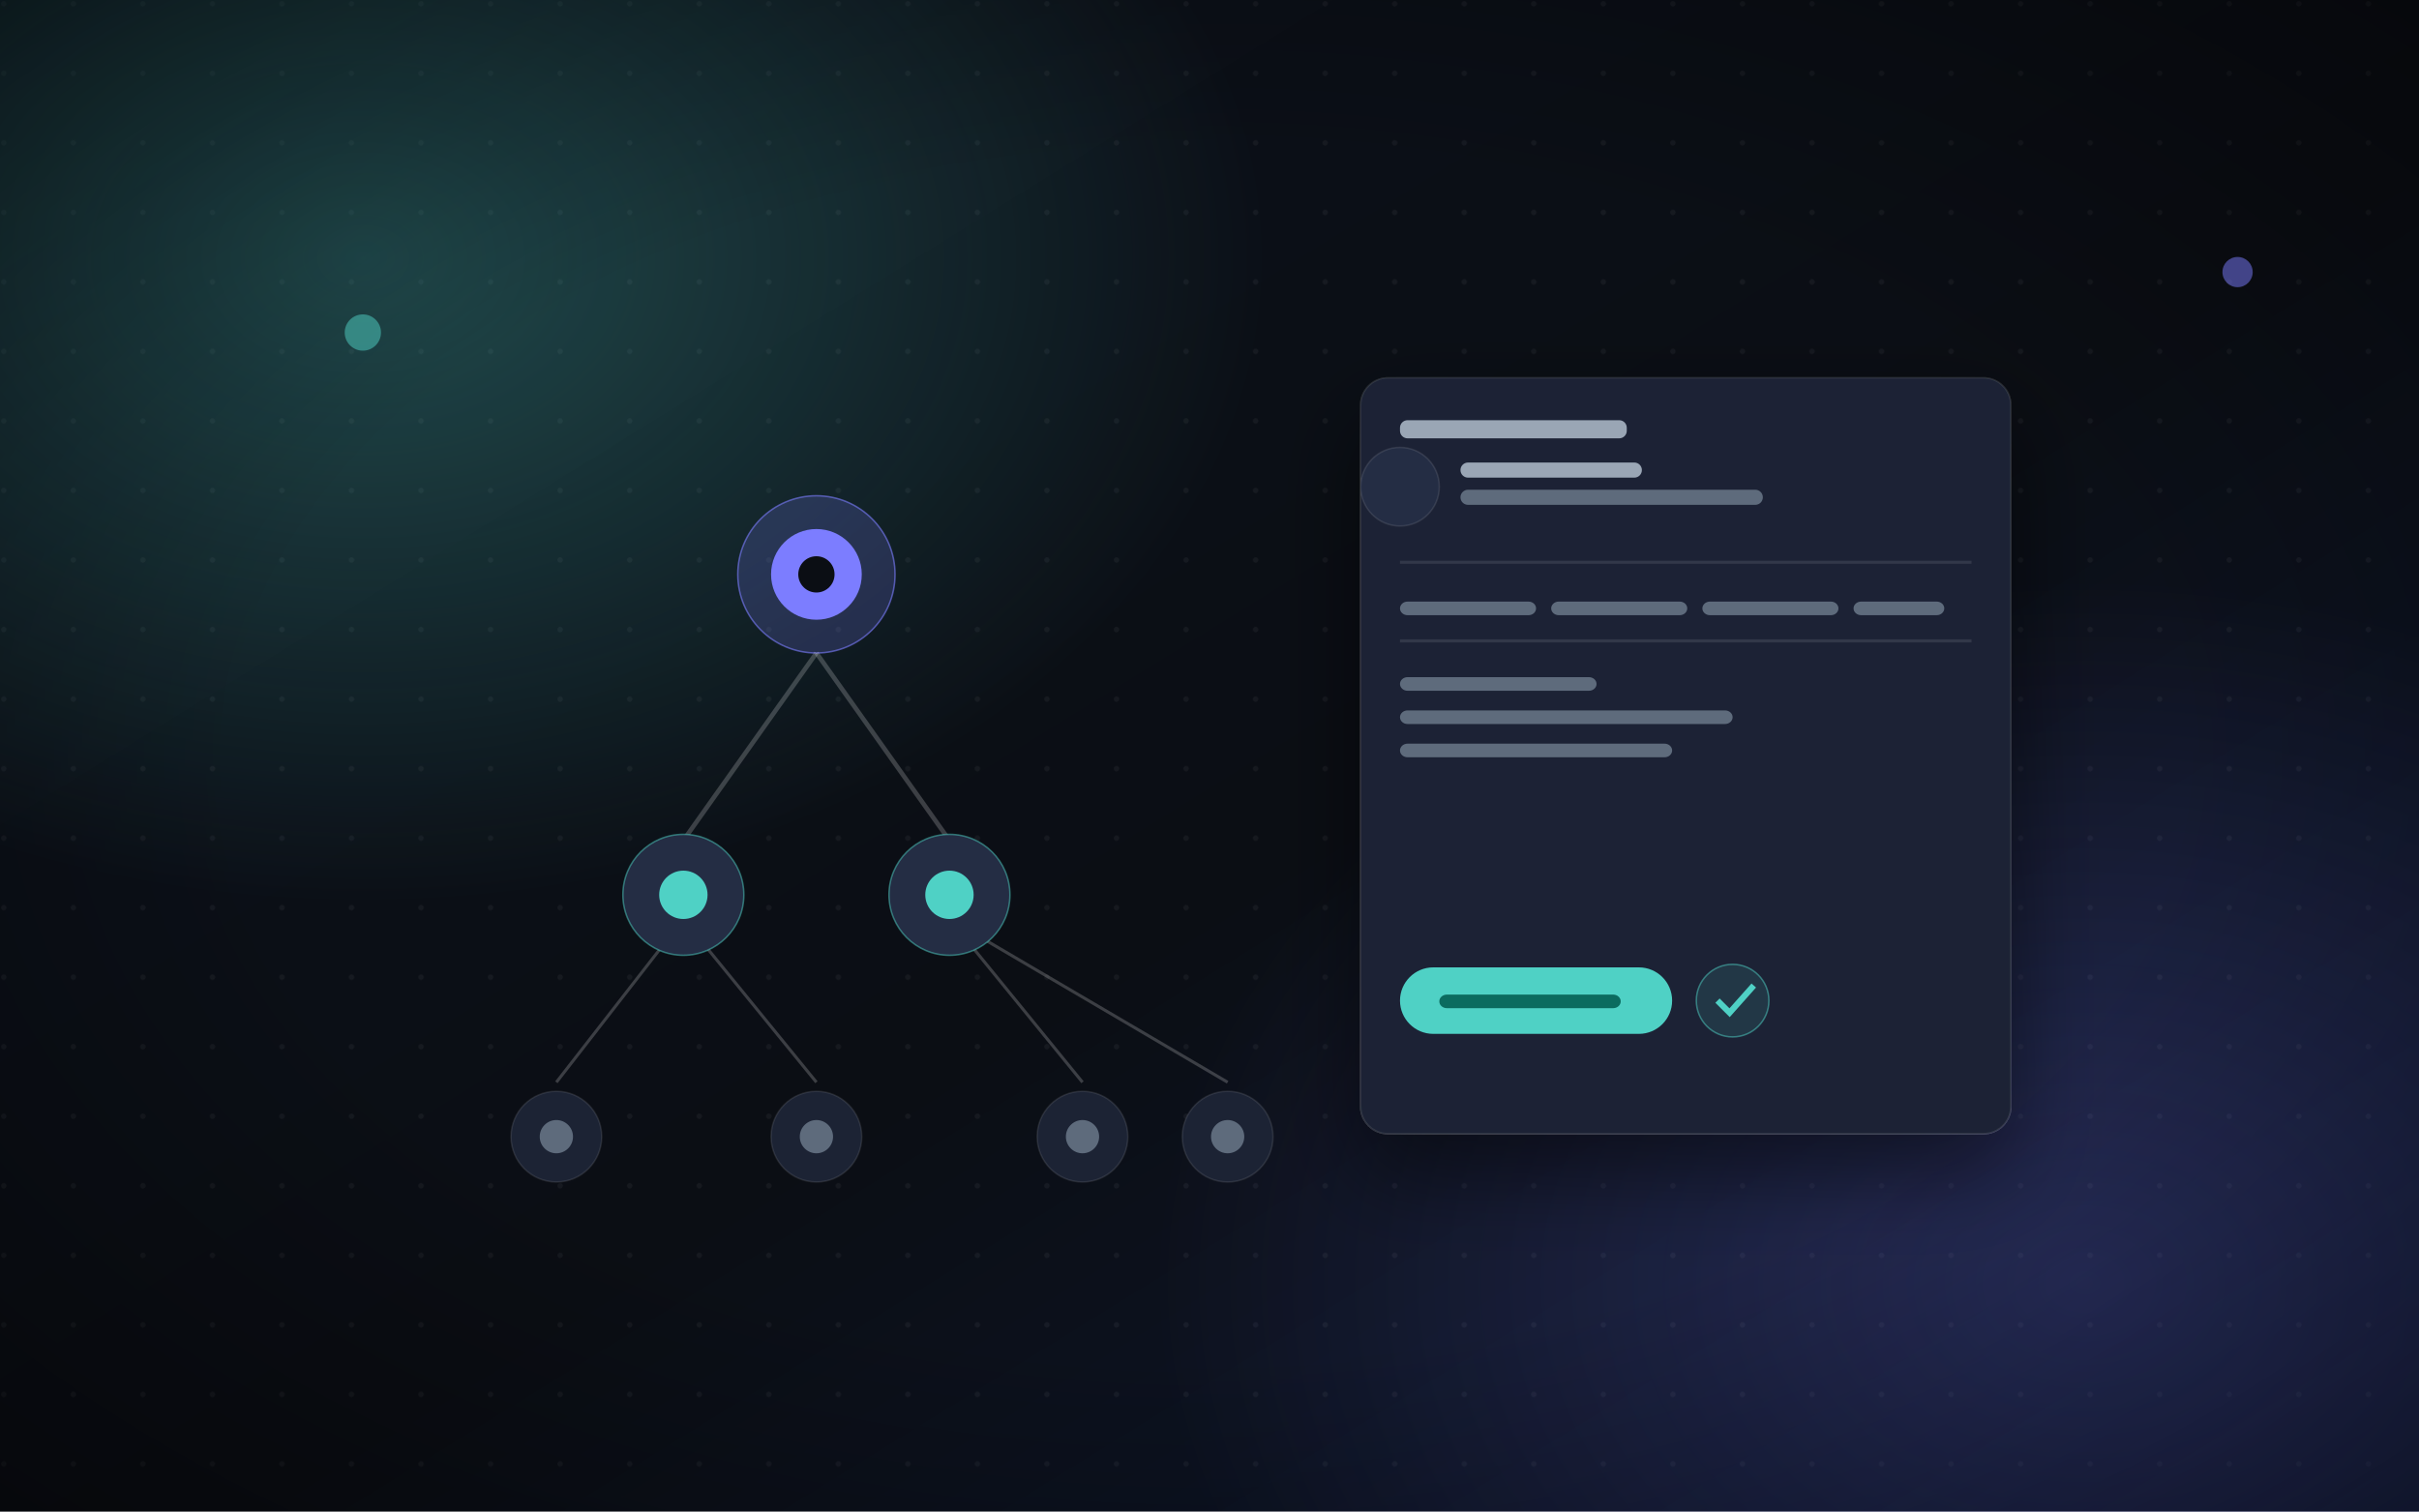
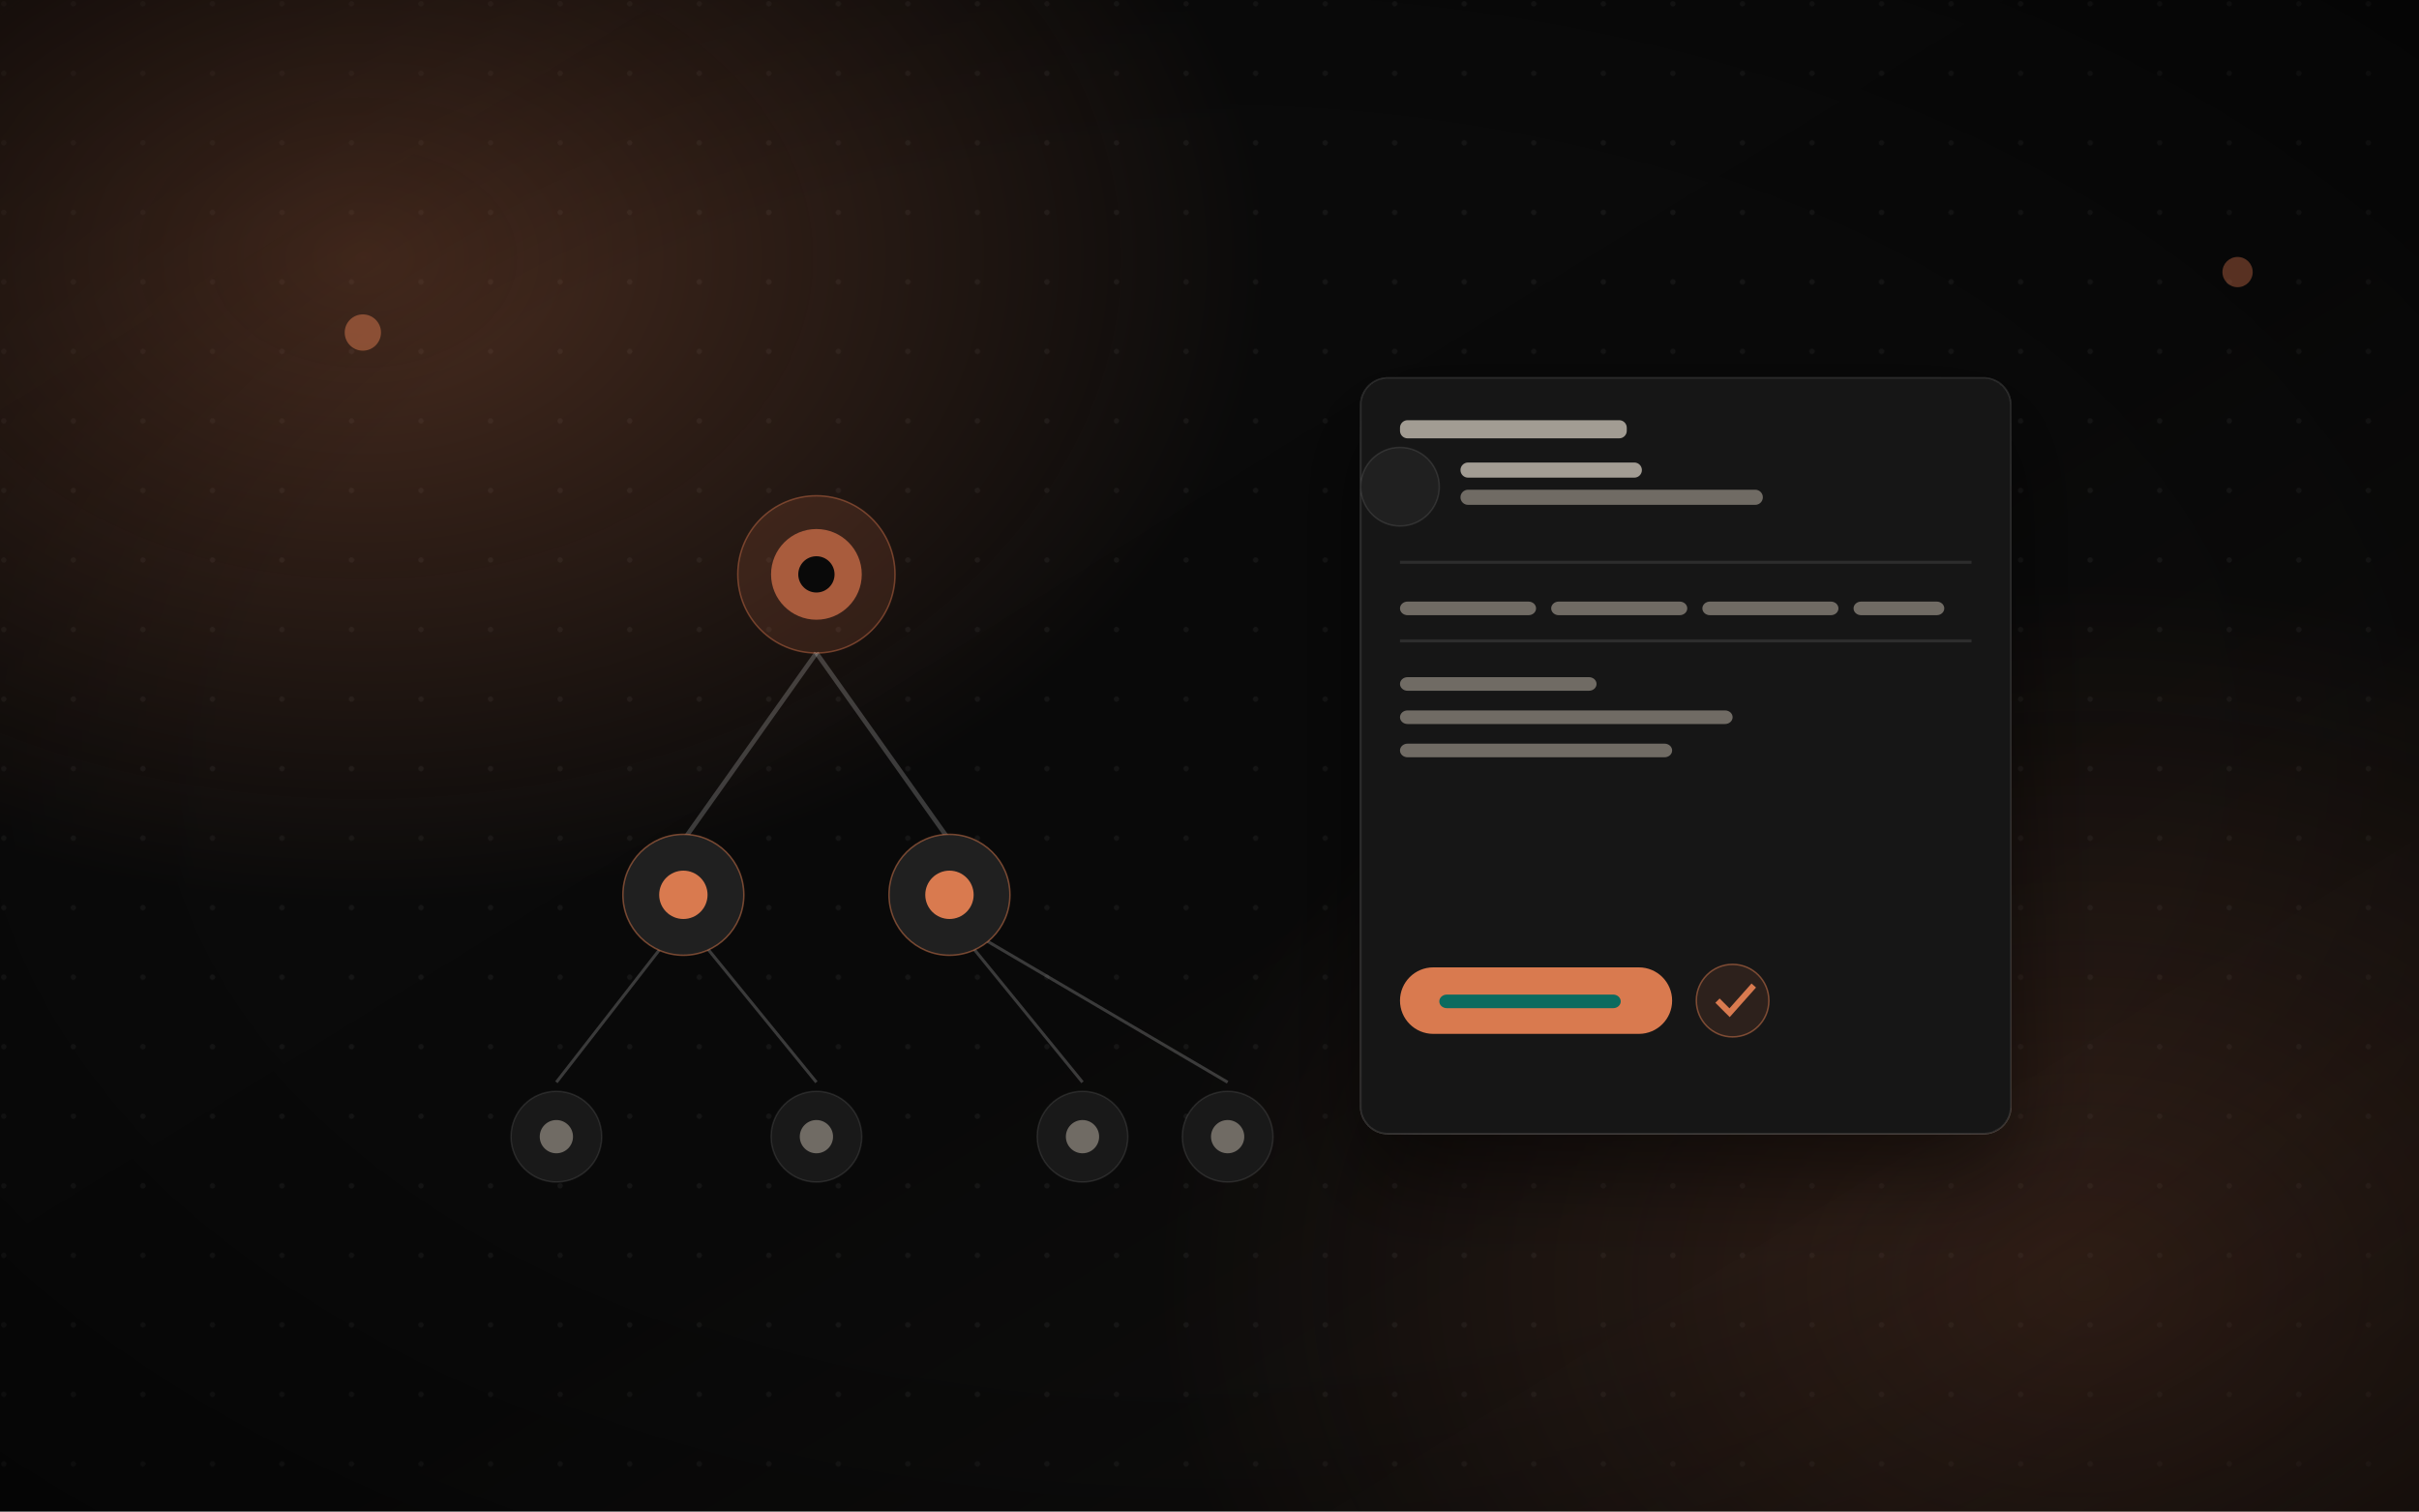
<svg xmlns="http://www.w3.org/2000/svg" width="1600" height="1000" viewBox="0 0 1600 1000">
  <defs>
    <linearGradient id="bgG" x1="0" y1="0" x2="1" y2="1">
-       <stop offset="0" stop-color="#0C111B" />
-       <stop offset="0.55" stop-color="#0B0E14" />
-       <stop offset="1" stop-color="#0E1832" />
+       <stop offset="0" stop-color="#0B0B0B" />
+       <stop offset="0.55" stop-color="#090909" />
+       <stop offset="1" stop-color="#12100E" />
    </linearGradient>
    <radialGradient id="gA" cx="0.5" cy="0.5" r="0.5">
-       <stop offset="0" stop-color="#4FD1C5" stop-opacity="0.30" />
-       <stop offset="1" stop-color="#4FD1C5" stop-opacity="0" />
+       <stop offset="0" stop-color="#D97A4F" stop-opacity="0.30" />
+       <stop offset="1" stop-color="#D97A4F" stop-opacity="0" />
    </radialGradient>
    <radialGradient id="gB" cx="0.5" cy="0.5" r="0.5">
-       <stop offset="0" stop-color="#7C7DFF" stop-opacity="0.24" />
-       <stop offset="1" stop-color="#7C7DFF" stop-opacity="0" />
+       <stop offset="0" stop-color="#A95C3D" stop-opacity="0.24" />
+       <stop offset="1" stop-color="#A95C3D" stop-opacity="0" />
    </radialGradient>
    <pattern id="dots" width="46" height="46" patternUnits="userSpaceOnUse">
      <circle cx="2.5" cy="2.5" r="1.8" fill="#ffffff" fill-opacity="0.05" />
    </pattern>
    <radialGradient id="vig" cx="0.5" cy="0.5" r="0.72">
      <stop offset="0.55" stop-color="#000" stop-opacity="0" />
      <stop offset="1" stop-color="#000" stop-opacity="0.45" />
    </radialGradient>
    <filter id="sh" x="-40%" y="-40%" width="180%" height="180%">
      <feDropShadow dx="0" dy="26" stdDeviation="30" flood-color="#000000" flood-opacity="0.5" />
    </filter>
  </defs>
  <rect width="1600" height="1000" fill="url(#bgG)" />
  <rect width="1600" height="1000" fill="url(#dots)" />
  <ellipse cx="240" cy="170" rx="600" ry="430" fill="url(#gA)" />
  <ellipse cx="1380" cy="850" rx="620" ry="470" fill="url(#gB)" />
  <rect width="1600" height="1000" fill="url(#vig)" />
  <clipPath id="c4">
    <rect x="900" y="250" width="430" height="500" />
  </clipPath>
  <g>
-     <circle cx="540" cy="380" r="52" fill="#7C7DFF" opacity="0.2" />
-     <circle cx="540" cy="380" r="52" fill="none" stroke="#7C7DFF" stroke-opacity="0.6" />
-     <circle cx="540" cy="380" r="30" fill="#7C7DFF" />
-     <circle cx="540" cy="380" r="12" fill="#0B0E14" />
+     <circle cx="540" cy="380" r="52" fill="#A95C3D" opacity="0.2" />
+     <circle cx="540" cy="380" r="52" fill="none" stroke="#A95C3D" stroke-opacity="0.6" />
+     <circle cx="540" cy="380" r="30" fill="#A95C3D" />
+     <circle cx="540" cy="380" r="12" fill="#090909" />
    <line x1="540" y1="432" x2="452" y2="556" stroke="rgba(255,255,255,0.20)" stroke-width="3" />
    <line x1="540" y1="432" x2="628" y2="556" stroke="rgba(255,255,255,0.20)" stroke-width="3" />
    <line x1="452" y1="608" x2="368" y2="716" stroke="rgba(255,255,255,0.20)" stroke-width="2" />
    <line x1="452" y1="608" x2="540" y2="716" stroke="rgba(255,255,255,0.20)" stroke-width="2" />
    <line x1="628" y1="608" x2="716" y2="716" stroke="rgba(255,255,255,0.20)" stroke-width="2" />
    <line x1="628" y1="608" x2="812" y2="716" stroke="rgba(255,255,255,0.20)" stroke-width="2" />
-     <circle cx="452" cy="592" r="40" fill="#242D44" stroke="#4FD1C5" stroke-opacity="0.5" />
-     <circle cx="452" cy="592" r="16" fill="#4FD1C5" />
-     <circle cx="628" cy="592" r="40" fill="#242D44" stroke="#4FD1C5" stroke-opacity="0.5" />
-     <circle cx="628" cy="592" r="16" fill="#4FD1C5" />
-     <circle cx="368" cy="752" r="30" fill="#1C2334" stroke="rgba(255,255,255,0.10)" />
-     <circle cx="368" cy="752" r="11" fill="#5E6B7C" />
-     <circle cx="540" cy="752" r="30" fill="#1C2334" stroke="rgba(255,255,255,0.10)" />
-     <circle cx="540" cy="752" r="11" fill="#5E6B7C" />
-     <circle cx="716" cy="752" r="30" fill="#1C2334" stroke="rgba(255,255,255,0.10)" />
-     <circle cx="716" cy="752" r="11" fill="#5E6B7C" />
-     <circle cx="812" cy="752" r="30" fill="#1C2334" stroke="rgba(255,255,255,0.10)" />
-     <circle cx="812" cy="752" r="11" fill="#5E6B7C" />
-     <rect x="900" y="250" width="430" height="500" rx="18" fill="#1C2334" stroke="rgba(255,255,255,0.10)" filter="url(#sh)" />
+     <circle cx="452" cy="592" r="40" fill="#202020" stroke="#D97A4F" stroke-opacity="0.5" />
+     <circle cx="452" cy="592" r="16" fill="#D97A4F" />
+     <circle cx="628" cy="592" r="40" fill="#202020" stroke="#D97A4F" stroke-opacity="0.5" />
+     <circle cx="628" cy="592" r="16" fill="#D97A4F" />
+     <circle cx="368" cy="752" r="30" fill="#191919" stroke="rgba(255,255,255,0.10)" />
+     <circle cx="368" cy="752" r="11" fill="#706B64" />
+     <circle cx="540" cy="752" r="30" fill="#191919" stroke="rgba(255,255,255,0.10)" />
+     <circle cx="540" cy="752" r="11" fill="#706B64" />
+     <circle cx="716" cy="752" r="30" fill="#191919" stroke="rgba(255,255,255,0.10)" />
+     <circle cx="716" cy="752" r="11" fill="#706B64" />
+     <circle cx="812" cy="752" r="30" fill="#191919" stroke="rgba(255,255,255,0.10)" />
+     <circle cx="812" cy="752" r="11" fill="#706B64" />
+     <rect x="900" y="250" width="430" height="500" rx="18" fill="#191919" stroke="rgba(255,255,255,0.10)" filter="url(#sh)" />
    <g clip-path="url(#c4)">
-       <rect x="926" y="278" width="150" height="12" rx="5" fill="#9AA6B5" />
-       <circle cx="926" cy="322" r="26" fill="#242D44" stroke="rgba(255,255,255,0.10)" />
-       <rect x="966" y="306" width="120" height="10" rx="5" fill="#9AA6B5" />
-       <rect x="966" y="324" width="200" height="10" rx="5" fill="#5E6B7C" />
+       <rect x="926" y="278" width="150" height="12" rx="5" fill="#A29C93" />
+       <circle cx="926" cy="322" r="26" fill="#202020" stroke="rgba(255,255,255,0.10)" />
+       <rect x="966" y="306" width="120" height="10" rx="5" fill="#A29C93" />
+       <rect x="966" y="324" width="200" height="10" rx="5" fill="#706B64" />
      <line x1="926" y1="372" x2="1304" y2="372" stroke="rgba(255,255,255,0.10)" stroke-width="2" />
-       <rect x="926" y="398" width="90" height="9" rx="5" fill="#5E6B7C" />
-       <rect x="1026" y="398" width="90" height="9" rx="5" fill="#5E6B7C" />
-       <rect x="1126" y="398" width="90" height="9" rx="5" fill="#5E6B7C" />
-       <rect x="1226" y="398" width="60" height="9" rx="5" fill="#5E6B7C" />
+       <rect x="926" y="398" width="90" height="9" rx="5" fill="#706B64" />
+       <rect x="1026" y="398" width="90" height="9" rx="5" fill="#706B64" />
+       <rect x="1126" y="398" width="90" height="9" rx="5" fill="#706B64" />
+       <rect x="1226" y="398" width="60" height="9" rx="5" fill="#706B64" />
      <line x1="926" y1="424" x2="1304" y2="424" stroke="rgba(255,255,255,0.10)" stroke-width="2" />
-       <rect x="926" y="448" width="130" height="9" rx="5" fill="#5E6B7C" />
-       <rect x="926" y="470" width="220" height="9" rx="5" fill="#5E6B7C" />
-       <rect x="926" y="492" width="180" height="9" rx="5" fill="#5E6B7C" />
-       <rect x="926" y="640" width="180" height="44" rx="22" fill="#4FD1C5" />
+       <rect x="926" y="448" width="130" height="9" rx="5" fill="#706B64" />
+       <rect x="926" y="470" width="220" height="9" rx="5" fill="#706B64" />
+       <rect x="926" y="492" width="180" height="9" rx="5" fill="#706B64" />
+       <rect x="926" y="640" width="180" height="44" rx="22" fill="#D97A4F" />
      <rect x="952" y="658" width="120" height="9" rx="5" fill="#0B6B5F" />
-       <circle cx="1146" cy="662" r="24" fill="rgba(79,209,197,0.12)" stroke="#4FD1C5" stroke-opacity="0.5" />
-       <path d="M1136 662 l8 8 16 -18" stroke="#4FD1C5" stroke-width="4" fill="none" />
+       <circle cx="1146" cy="662" r="24" fill="rgba(217,122,79,0.12)" stroke="#D97A4F" stroke-opacity="0.5" />
+       <path d="M1136 662 l8 8 16 -18" stroke="#D97A4F" stroke-width="4" fill="none" />
    </g>
-     <circle cx="240" cy="220" r="12" fill="#4FD1C5" opacity="0.5" />
-     <circle cx="1480" cy="180" r="10" fill="#7C7DFF" opacity="0.5" />
+     <circle cx="240" cy="220" r="12" fill="#D97A4F" opacity="0.5" />
+     <circle cx="1480" cy="180" r="10" fill="#A95C3D" opacity="0.5" />
  </g>
</svg>
